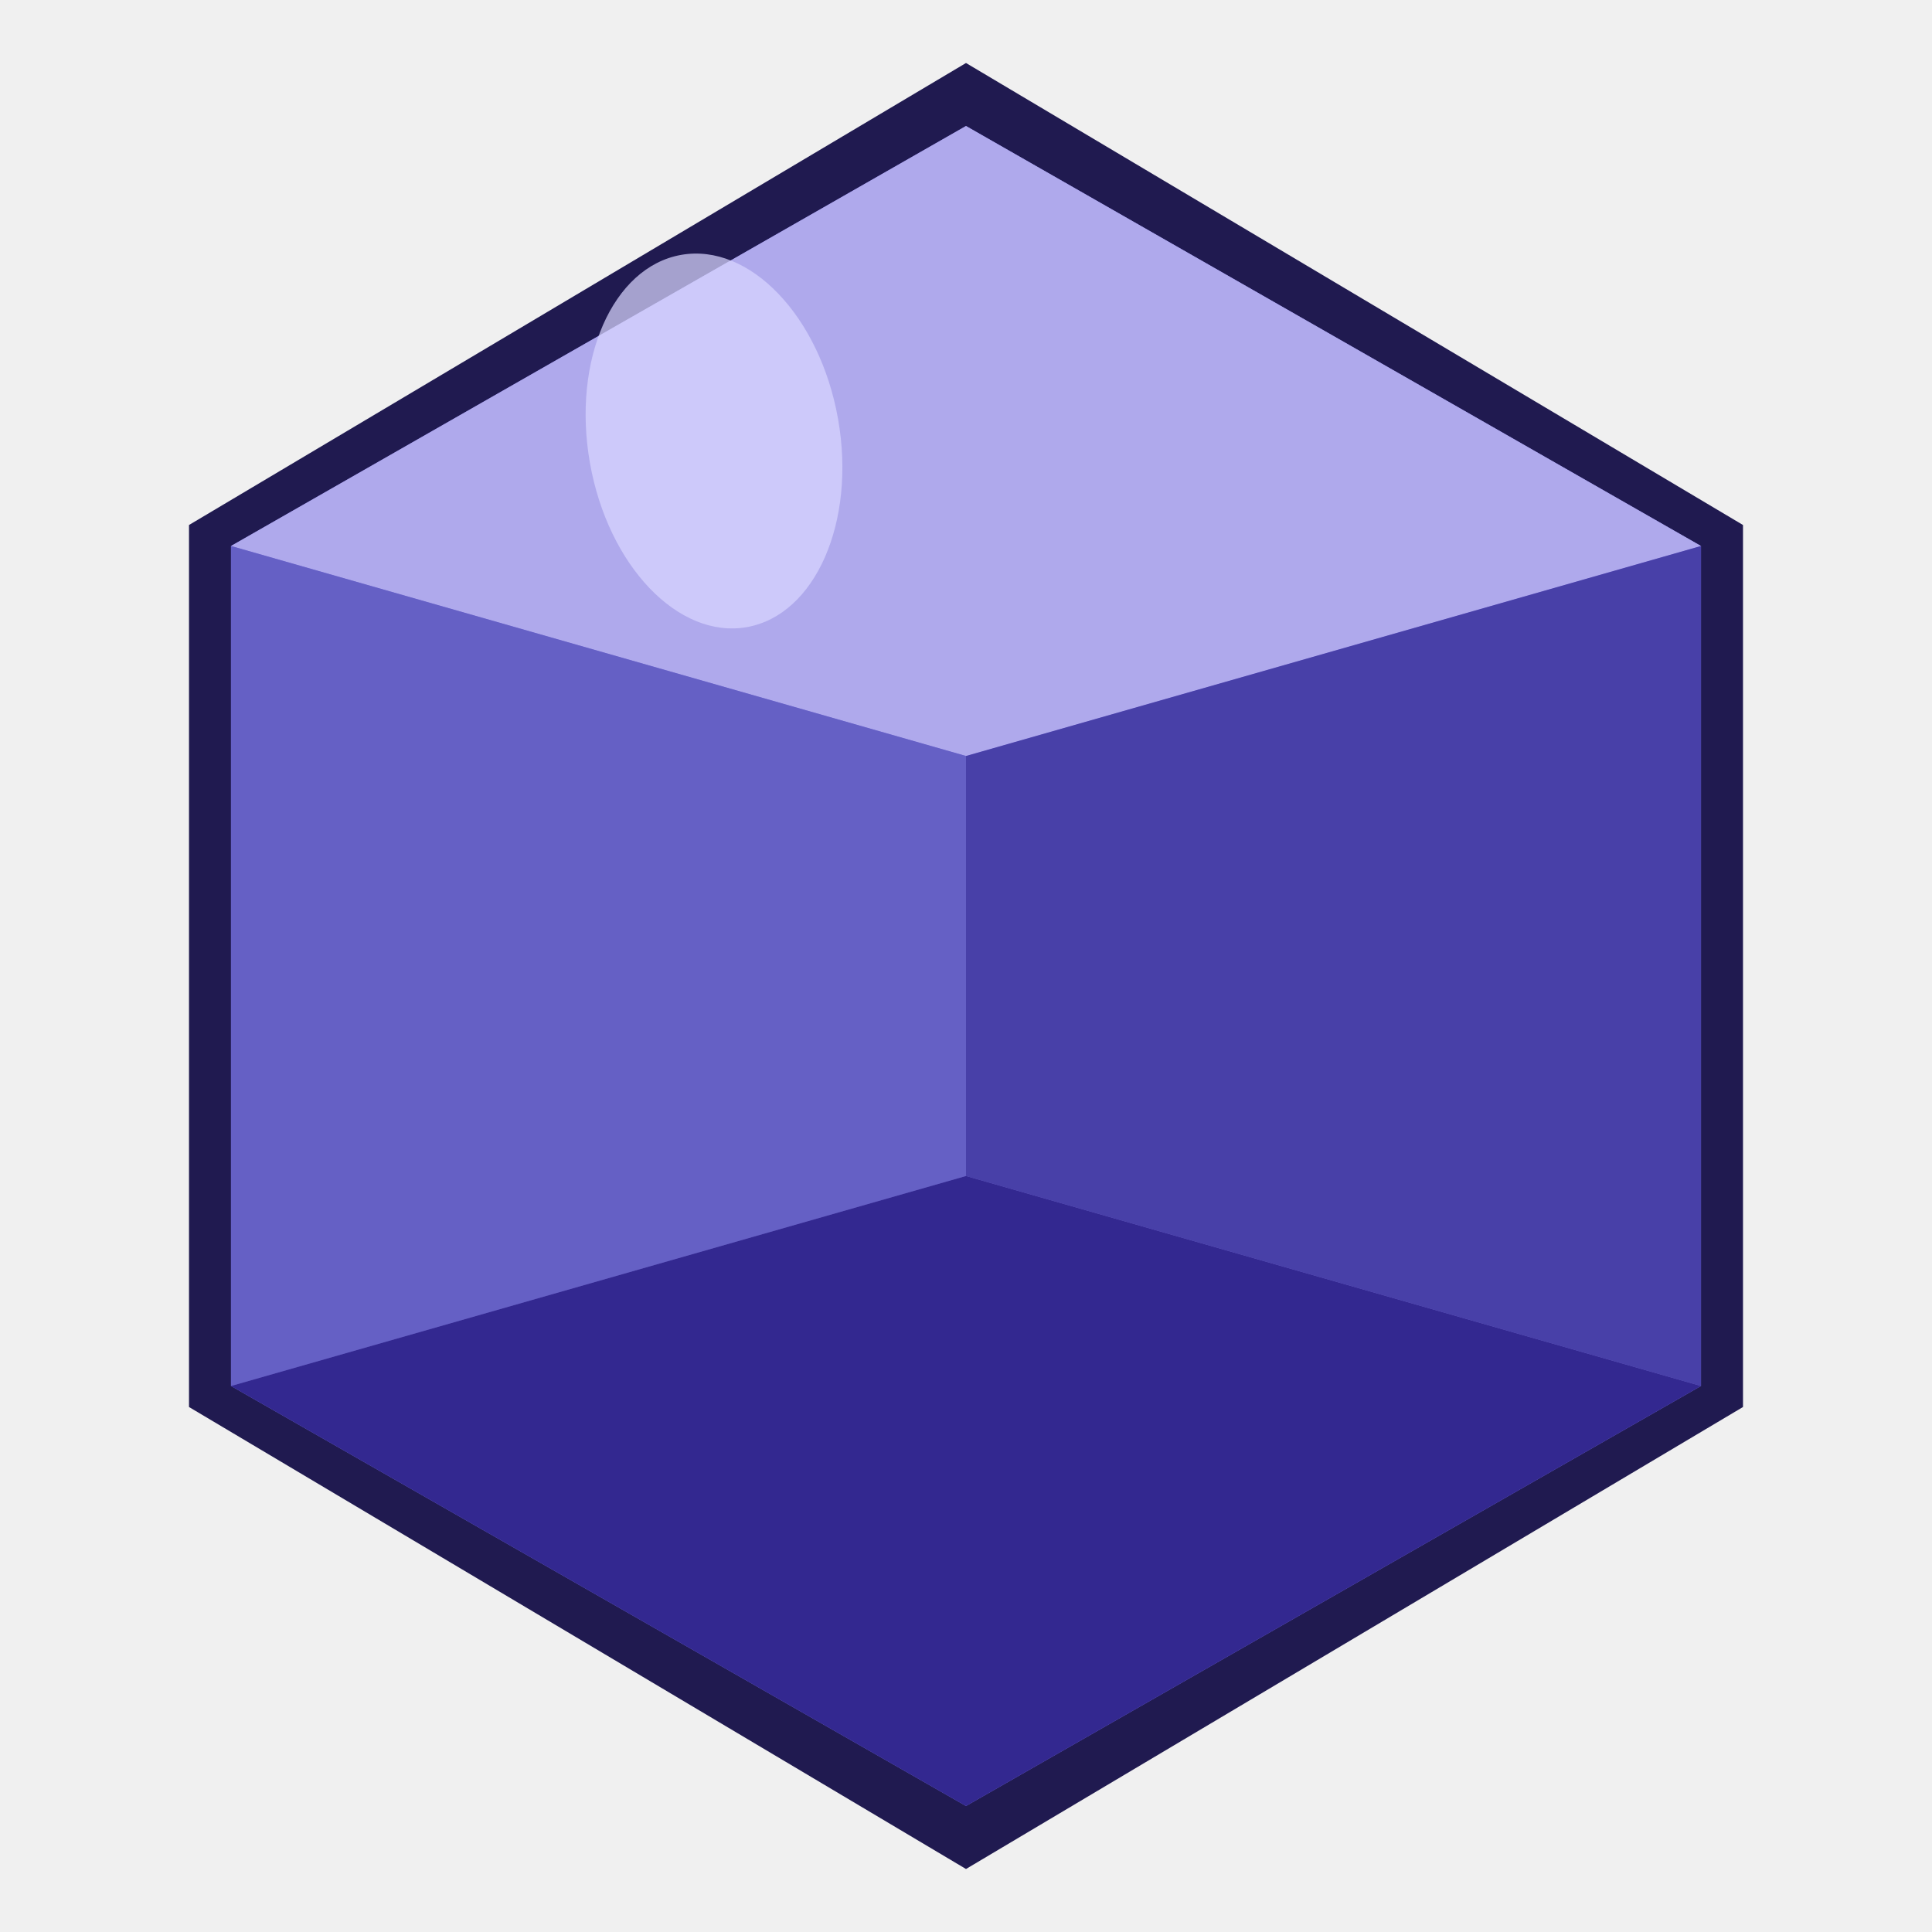
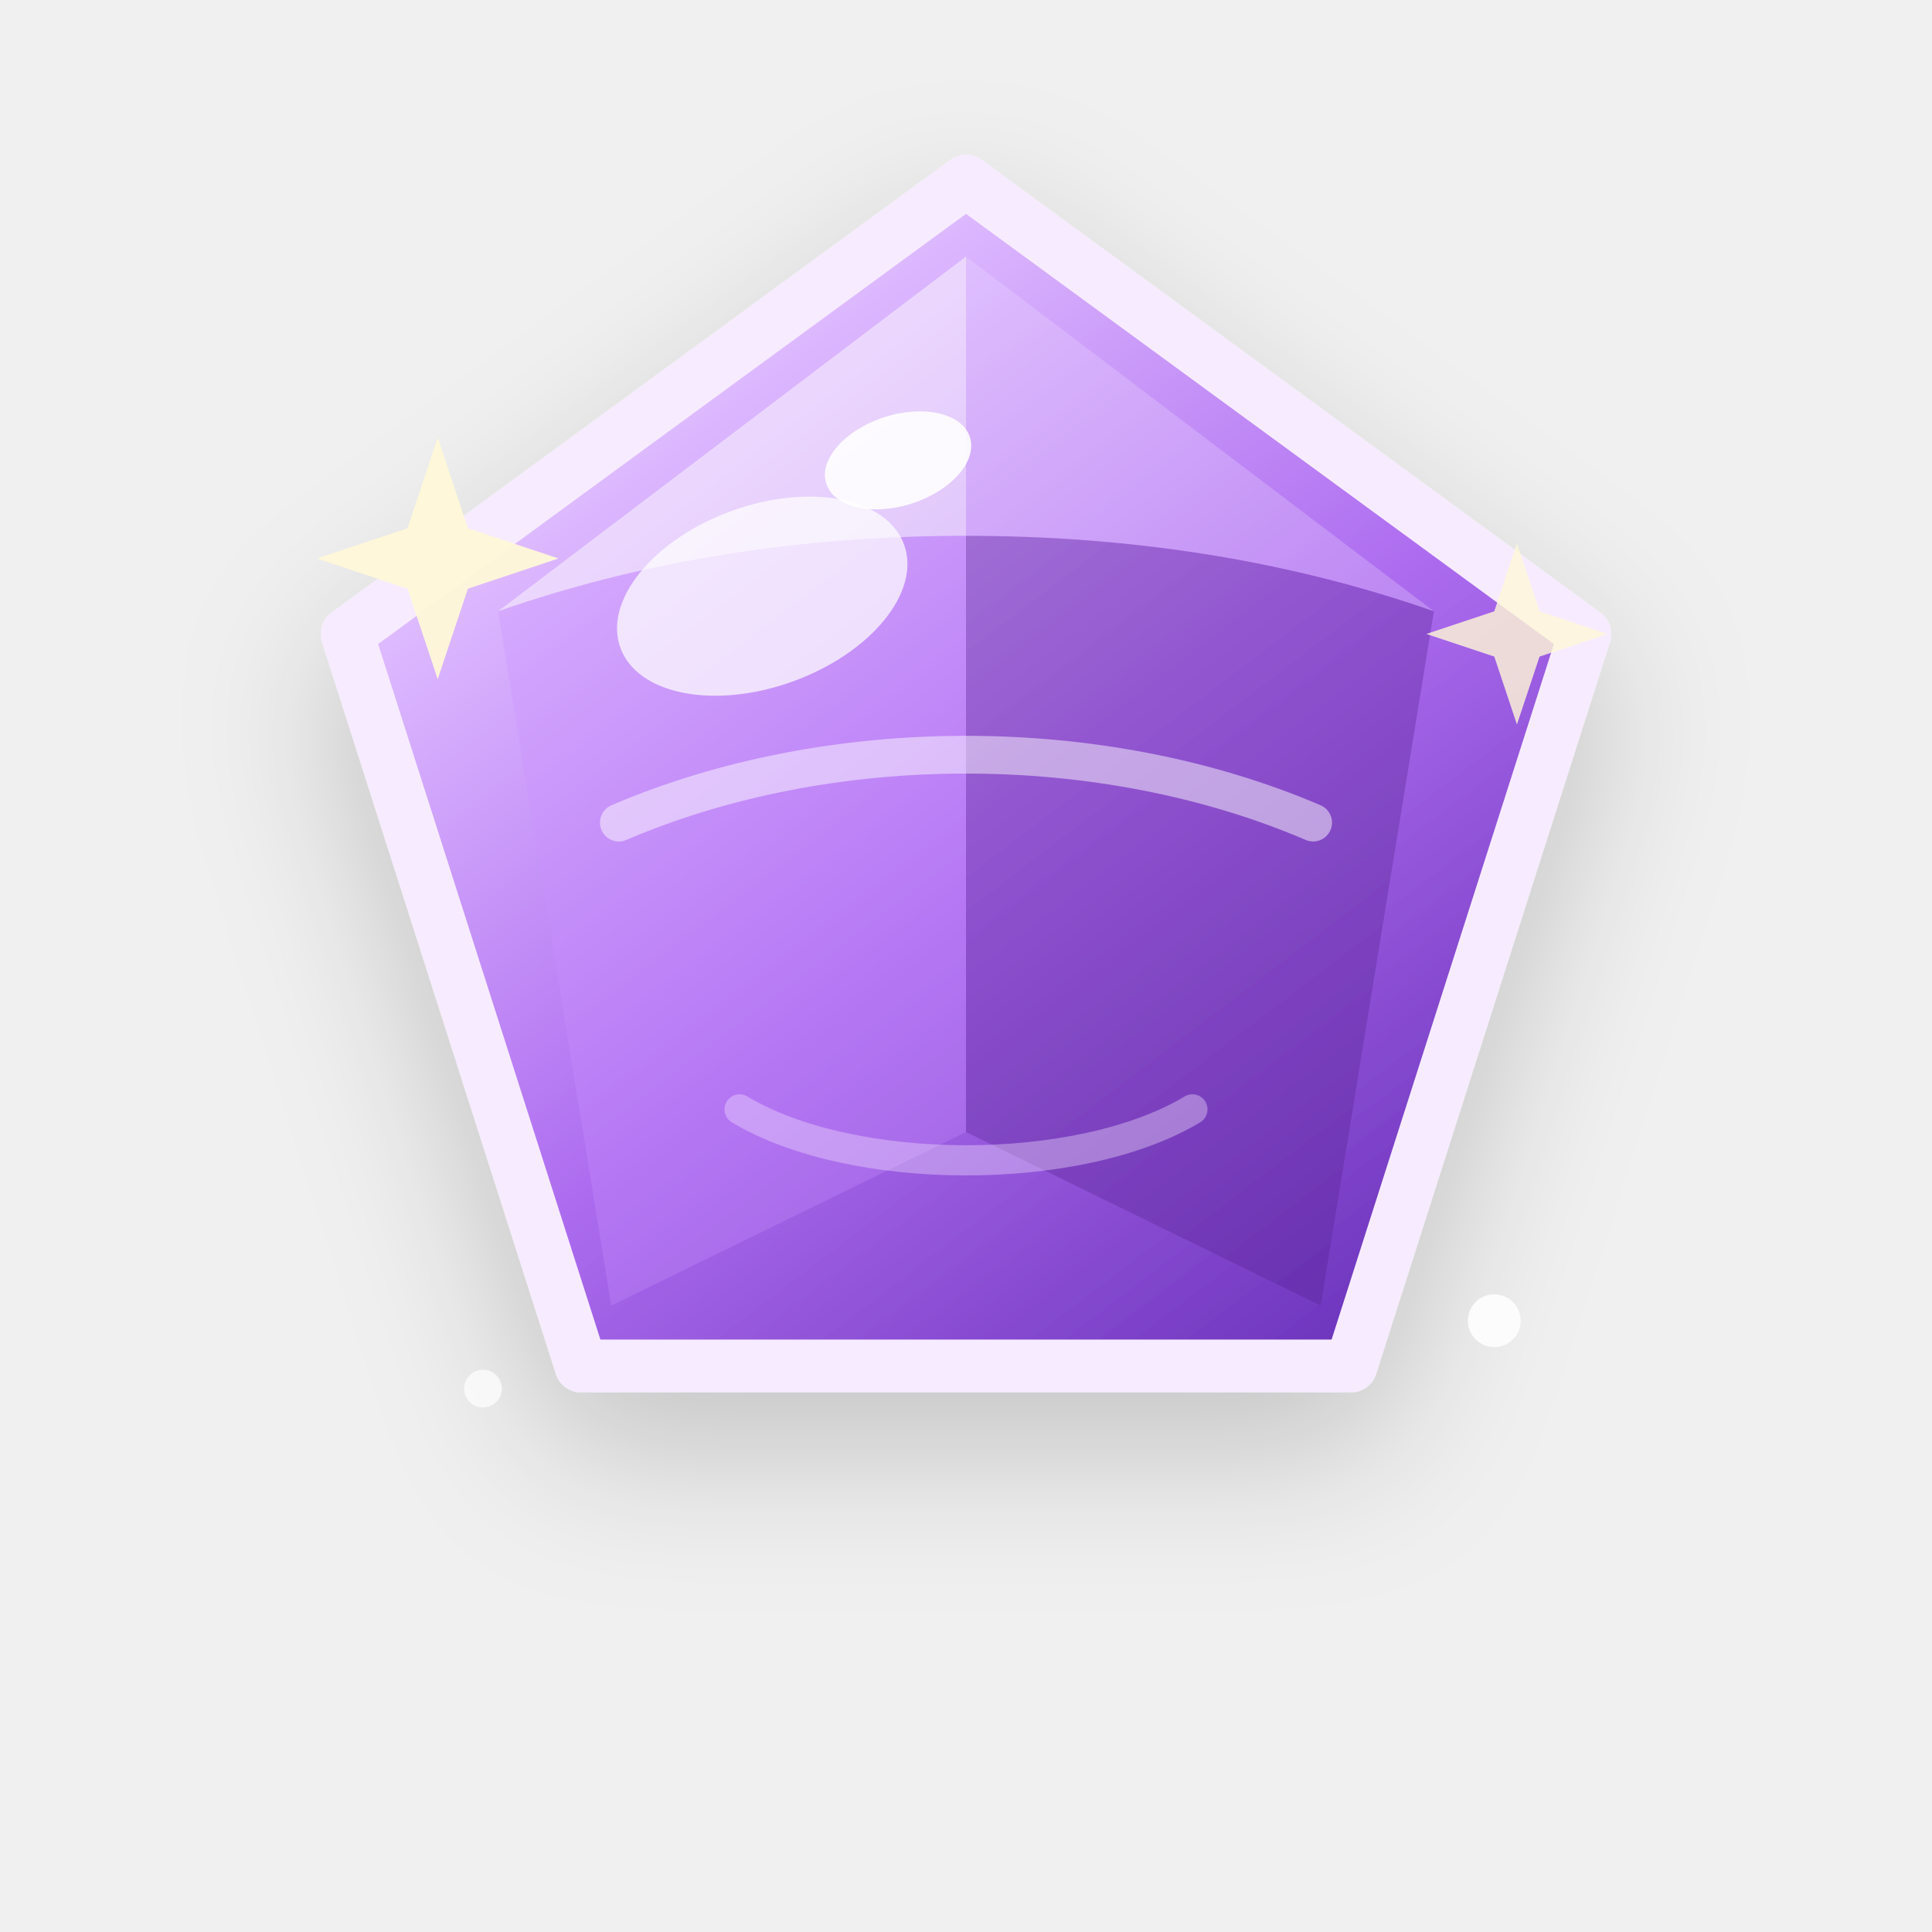
- <svg xmlns="http://www.w3.org/2000/svg" viewBox="-46 -46 92 92" width="92" height="92">
-   <polygon points="0,-43 37,-21 37,21 0,43 -37,21 -37,-21" fill="#201A50" />
-   <polygon points="0,-40 35,-20 35,20 0,40 -35,20 -35,-20" fill="#7F77DD" />
-   <polygon points="0,-40 35,-20 0,-10 -35,-20" fill="#AFA9EC" />
-   <polygon points="-35,-20 0,-10 0,10 -35,20" fill="#6560C5" />
-   <polygon points="35,-20 0,-10 0,10 35,20" fill="#4840A8" />
-   <polygon points="0,40 35,20 0,10 -35,20" fill="#332890" />
-   <ellipse cx="-12" cy="-25" rx="6" ry="9" fill="#D8D5FF" opacity="0.72" transform="rotate(-10,-12,-25)" />
+ <svg xmlns="http://www.w3.org/2000/svg" viewBox="0 0 256 256" width="256" height="256" fill="none">
+   <defs>
+     <filter id="shadow" x="-30%" y="-30%" width="160%" height="160%">
+       <feDropShadow dx="0" dy="8" stdDeviation="10" flood-color="#000000" flood-opacity="0.18" />
+     </filter>
+     <filter id="glow" x="-40%" y="-40%" width="180%" height="180%">
+       <feGaussianBlur stdDeviation="6" result="blur" />
+       <feMerge>
+         <feMergeNode in="blur" />
+         <feMergeNode in="SourceGraphic" />
+       </feMerge>
+     </filter>
+     <radialGradient id="shine" cx="30%" cy="24%" r="70%">
+       <stop offset="0%" stop-color="#ffffff" stop-opacity="0.95" />
+       <stop offset="22%" stop-color="#ffffff" stop-opacity="0.45" />
+       <stop offset="48%" stop-color="#ffffff" stop-opacity="0.12" />
+       <stop offset="100%" stop-color="#ffffff" stop-opacity="0" />
+     </radialGradient>
+     <linearGradient id="edgeGloss" x1="0" y1="0" x2="1" y2="1">
+       <stop offset="0%" stop-color="#ffffff" stop-opacity="0.9" />
+       <stop offset="30%" stop-color="#ffffff" stop-opacity="0.28" />
+       <stop offset="100%" stop-color="#ffffff" stop-opacity="0" />
+     </linearGradient>
+   </defs>
+   <defs>
+     <linearGradient id="gemFillAm" x1="52" y1="27" x2="208" y2="232" gradientUnits="userSpaceOnUse">
+       <stop offset="0%" stop-color="#faf1ff" />
+       <stop offset="18%" stop-color="#ddb9ff" />
+       <stop offset="46%" stop-color="#ae6df0" />
+       <stop offset="78%" stop-color="#6a32ba" />
+       <stop offset="100%" stop-color="#351164" />
+     </linearGradient>
+   </defs>
+   <g filter="url(#shadow)">
+     <path d="M128 24l82 60-31 97H77L46 84l82-60z" fill="url(#gemFillAm)" stroke="#f7ecff" stroke-width="7" stroke-linejoin="round" />
+     <path d="M128 34L66 81c20-7 41-10 62-10V34z" fill="#ffffff" opacity="0.48" />
+     <path d="M128 71c-21 0-42 3-62 10l15 92 47-23V71z" fill="#c891ff" opacity="0.3" />
+     <path d="M128 34v37c21 0 42 3 62 10L128 34z" fill="#eddcff" opacity="0.28" />
+     <path d="M128 71v79l47 23 15-92c-20-7-41-10-62-10z" fill="#56208f" opacity="0.34" />
+     <path d="M82 109c28-12 64-12 92 0" stroke="#ffffff" stroke-opacity="0.48" stroke-width="5" stroke-linecap="round" />
+     <path d="M98 147c15 9 45 9 60 0" stroke="#f2e2ff" stroke-opacity="0.38" stroke-width="4" stroke-linecap="round" />
+     <ellipse cx="101" cy="79" rx="20" ry="12" transform="rotate(-20 101 79)" fill="#ffffff" opacity="0.72" />
+     <ellipse cx="119" cy="61" rx="10" ry="6" transform="rotate(-18 119 61)" fill="#ffffff" opacity="0.9" />
+   </g>
+   <g opacity="0.95">
+     <path d="M58 58l4 12 12 4-12 4-4 12-4-12-12-4 12-4 4-12z" fill="#fff8d8" />
+     <path d="M201 72l3 9 9 3-9 3-3 9-3-9-9-3 9-3 3-9z" fill="#fff8d8" opacity="0.85" />
+     <circle cx="198" cy="175" r="3.5" fill="#ffffff" opacity="0.9" />
+     <circle cx="64" cy="184" r="2.5" fill="#ffffff" opacity="0.75" />
+   </g>
</svg>
